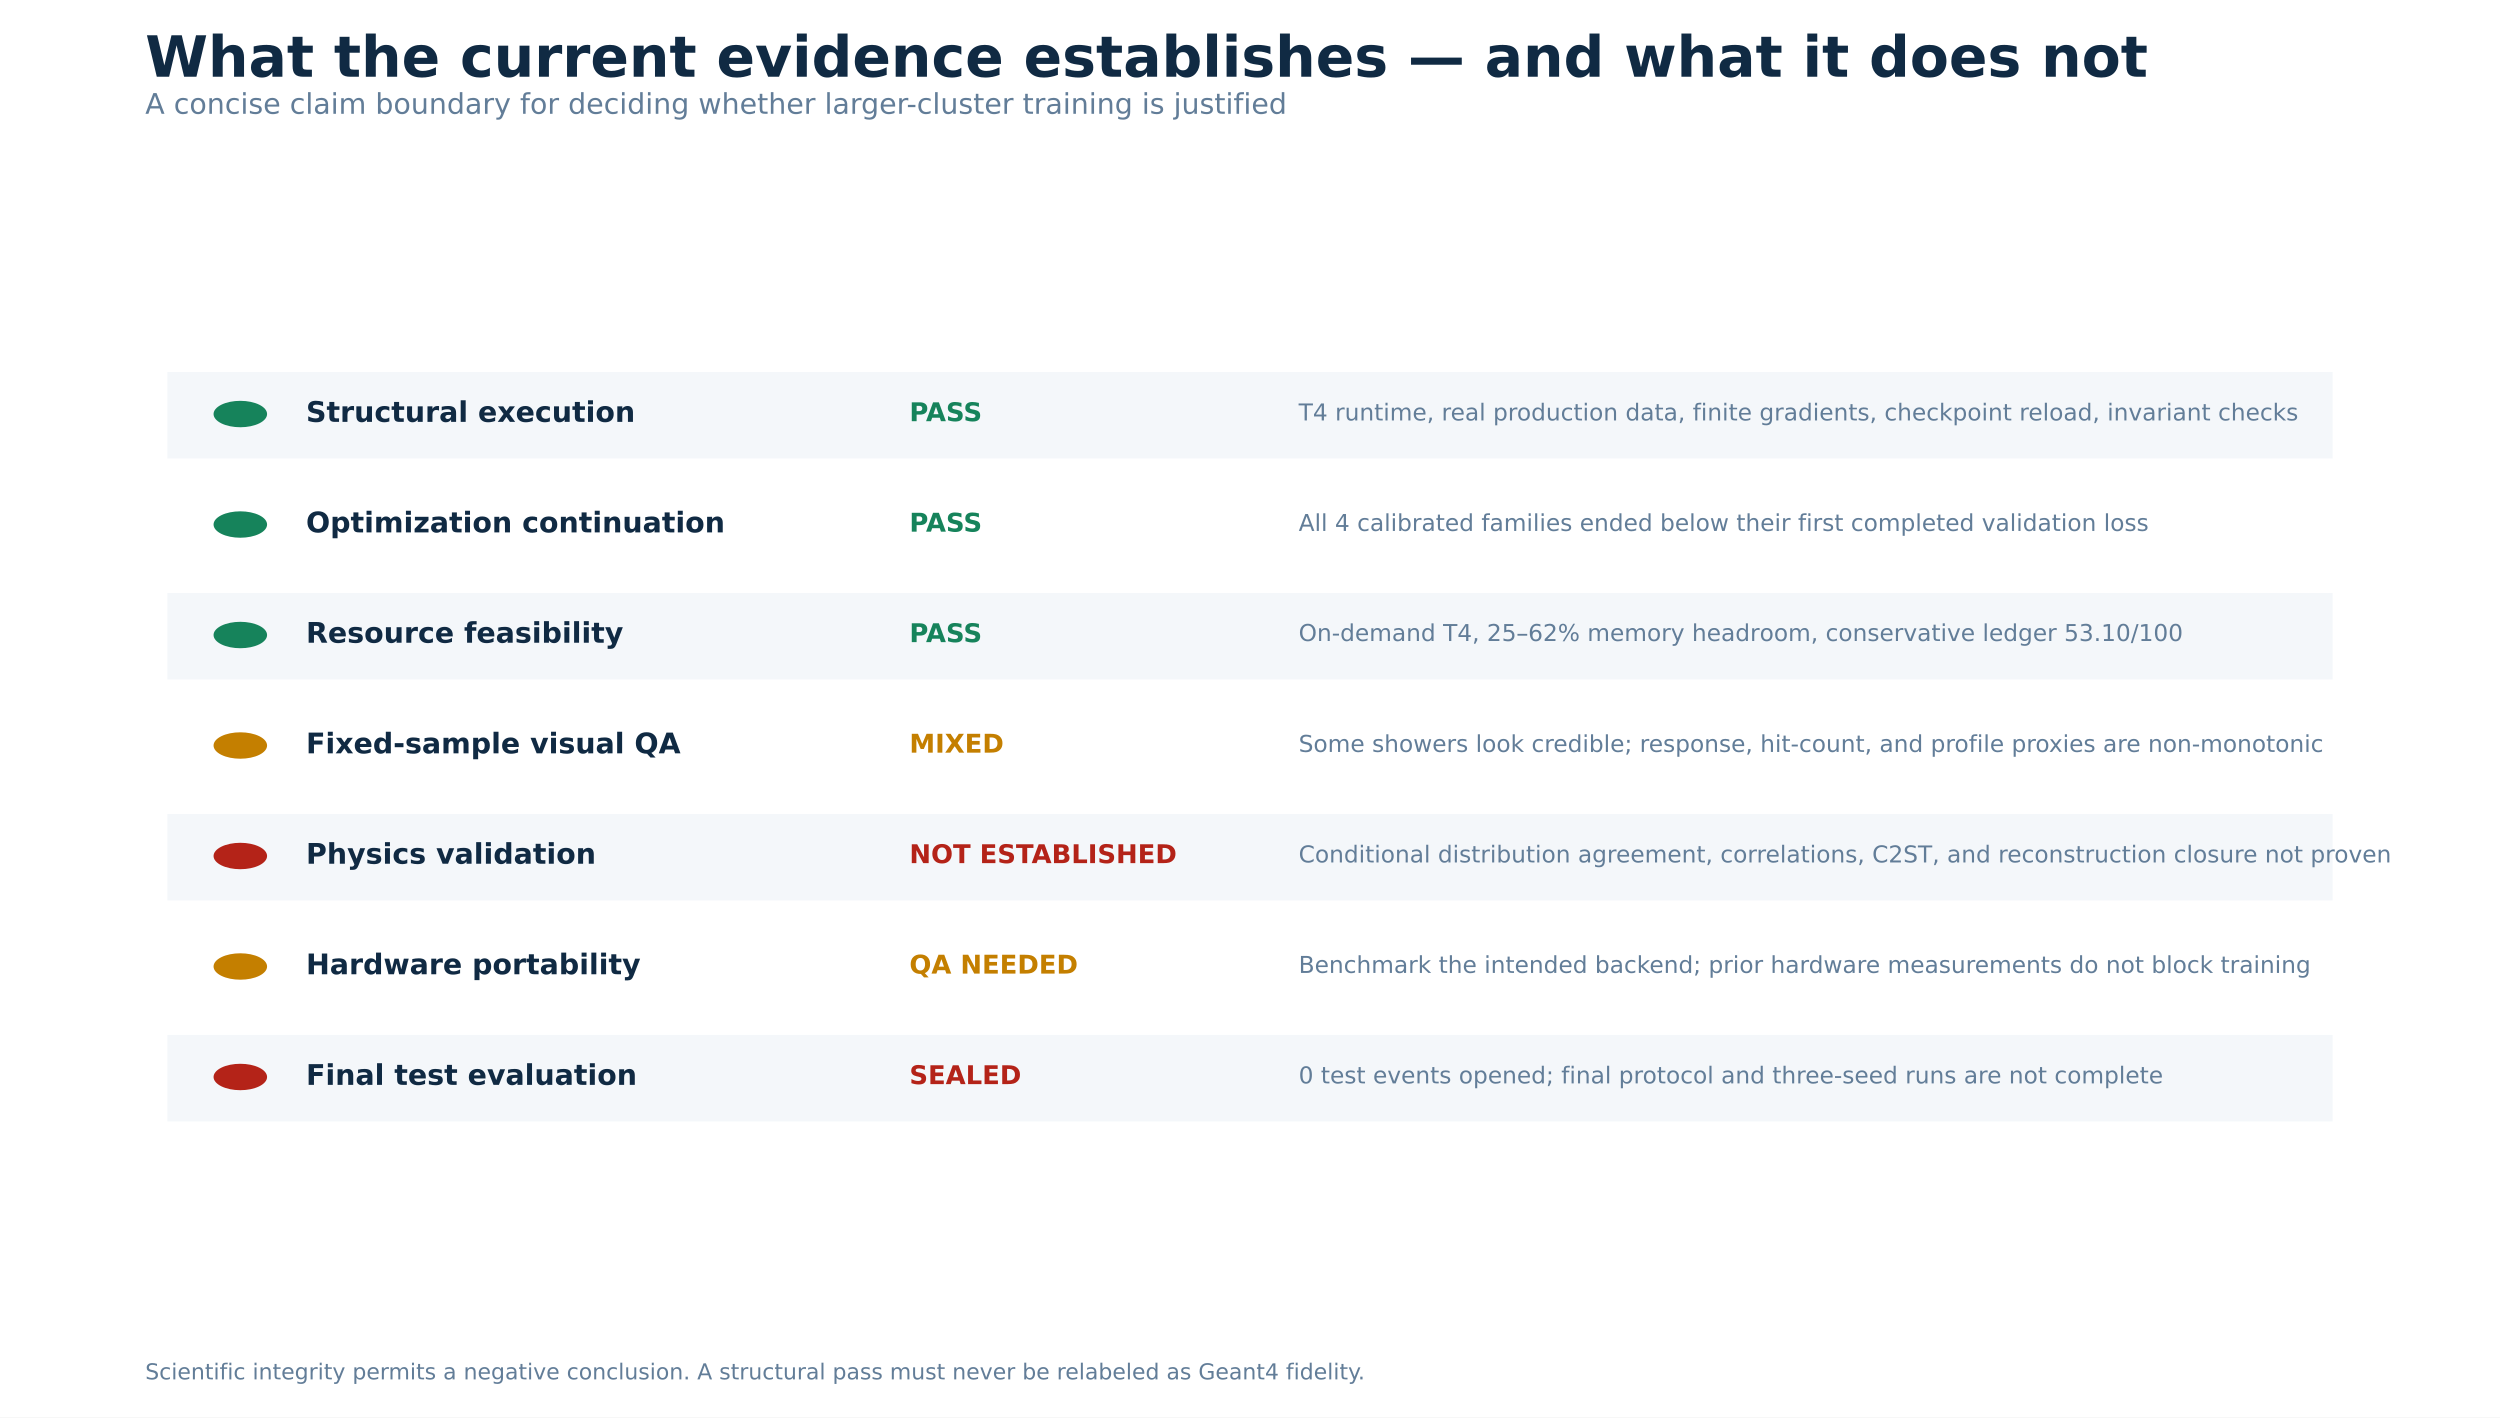
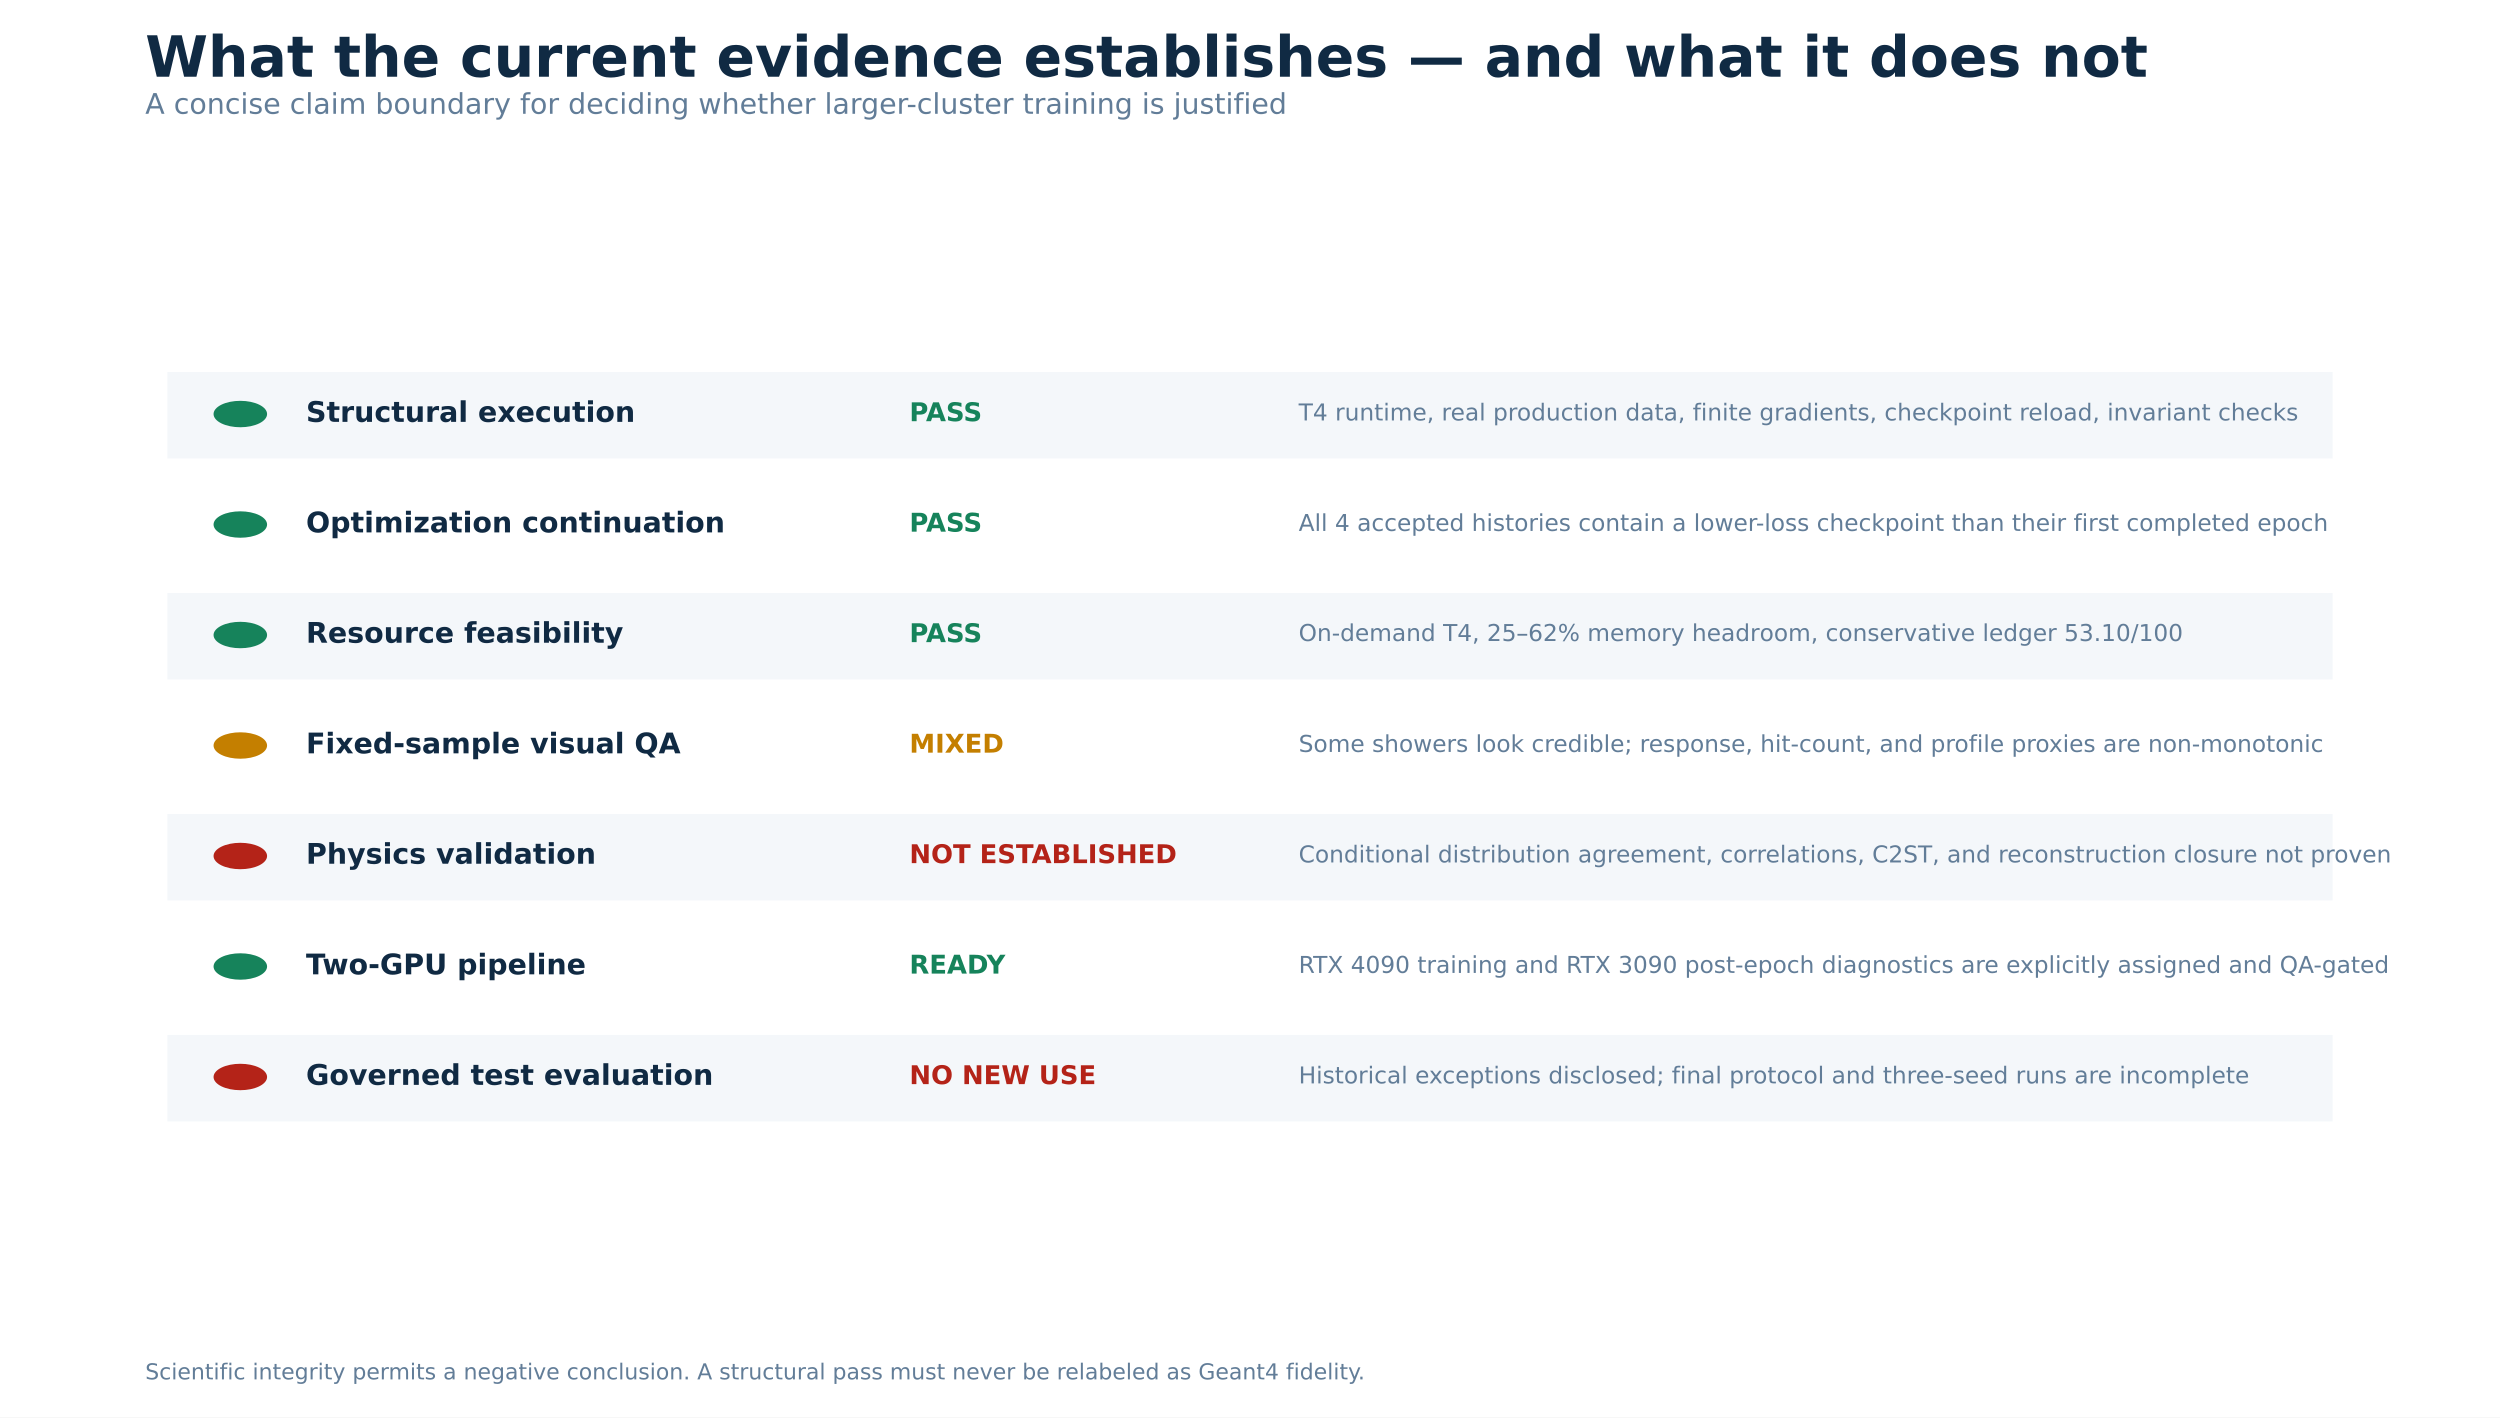
<svg xmlns="http://www.w3.org/2000/svg" width="966.696pt" height="548.1pt" viewBox="0 0 966.696 548.1" version="1.1">
  <defs>
    <style type="text/css">*{stroke-linejoin: round; stroke-linecap: butt}</style>
  </defs>
  <g id="figure_1">
    <g id="patch_1">
      <path d="M 0 548.1 L 966.696 548.1 L 966.696 0 L 0 0 z " style="fill: #ffffff" />
    </g>
    <g id="axes_1">
      <g id="patch_2">
-         <path d="M 64.703 177.282 L 901.994 177.282 L 901.994 143.845 L 64.703 143.845 z " clip-path="url(#p860a3e8165)" style="fill: #f4f7fa" />
+         <path d="M 64.703 177.282 L 901.994 177.282 L 901.994 143.845 L 64.703 143.845 z " clip-path="url(#p0d5f141965)" style="fill: #f4f7fa" />
      </g>
      <g id="patch_3">
-         <path d="M 92.926 165.208 C 95.67 165.208 98.303 164.669 100.244 163.711 C 102.184 162.753 103.275 161.454 103.275 160.099 C 103.275 158.744 102.184 157.445 100.244 156.487 C 98.303 155.529 95.67 154.991 92.926 154.991 C 90.182 154.991 87.549 155.529 85.608 156.487 C 83.668 157.445 82.577 158.744 82.577 160.099 C 82.577 161.454 83.668 162.753 85.608 163.711 C 87.549 164.669 90.182 165.208 92.926 165.208 z " clip-path="url(#p860a3e8165)" style="fill: #16835b" />
+         <path d="M 92.926 165.208 C 95.67 165.208 98.303 164.669 100.244 163.711 C 102.184 162.753 103.275 161.454 103.275 160.099 C 103.275 158.744 102.184 157.445 100.244 156.487 C 98.303 155.529 95.67 154.991 92.926 154.991 C 90.182 154.991 87.549 155.529 85.608 156.487 C 83.668 157.445 82.577 158.744 82.577 160.099 C 82.577 161.454 83.668 162.753 85.608 163.711 C 87.549 164.669 90.182 165.208 92.926 165.208 z " clip-path="url(#p0d5f141965)" style="fill: #16835b" />
      </g>
      <g id="patch_4">
-         <path d="M 64.703 220.007 L 901.994 220.007 L 901.994 186.57 L 64.703 186.57 z " clip-path="url(#p860a3e8165)" style="fill: #ffffff" />
+         <path d="M 64.703 220.007 L 901.994 220.007 L 901.994 186.57 L 64.703 186.57 z " clip-path="url(#p0d5f141965)" style="fill: #ffffff" />
      </g>
      <g id="patch_5">
-         <path d="M 92.926 207.932 C 95.67 207.932 98.303 207.394 100.244 206.436 C 102.184 205.478 103.275 204.179 103.275 202.824 C 103.275 201.469 102.184 200.17 100.244 199.212 C 98.303 198.254 95.67 197.716 92.926 197.716 C 90.182 197.716 87.549 198.254 85.608 199.212 C 83.668 200.17 82.577 201.469 82.577 202.824 C 82.577 204.179 83.668 205.478 85.608 206.436 C 87.549 207.394 90.182 207.932 92.926 207.932 z " clip-path="url(#p860a3e8165)" style="fill: #16835b" />
+         <path d="M 92.926 207.932 C 95.67 207.932 98.303 207.394 100.244 206.436 C 102.184 205.478 103.275 204.179 103.275 202.824 C 103.275 201.469 102.184 200.17 100.244 199.212 C 98.303 198.254 95.67 197.716 92.926 197.716 C 90.182 197.716 87.549 198.254 85.608 199.212 C 83.668 200.17 82.577 201.469 82.577 202.824 C 82.577 204.179 83.668 205.478 85.608 206.436 C 87.549 207.394 90.182 207.932 92.926 207.932 z " clip-path="url(#p0d5f141965)" style="fill: #16835b" />
      </g>
      <g id="patch_6">
-         <path d="M 64.703 262.732 L 901.994 262.732 L 901.994 229.295 L 64.703 229.295 z " clip-path="url(#p860a3e8165)" style="fill: #f4f7fa" />
+         <path d="M 64.703 262.732 L 901.994 262.732 L 901.994 229.295 L 64.703 229.295 z " clip-path="url(#p0d5f141965)" style="fill: #f4f7fa" />
      </g>
      <g id="patch_7">
-         <path d="M 92.926 250.657 C 95.67 250.657 98.303 250.119 100.244 249.161 C 102.184 248.203 103.275 246.904 103.275 245.549 C 103.275 244.194 102.184 242.895 100.244 241.937 C 98.303 240.979 95.67 240.44 92.926 240.44 C 90.182 240.44 87.549 240.979 85.608 241.937 C 83.668 242.895 82.577 244.194 82.577 245.549 C 82.577 246.904 83.668 248.203 85.608 249.161 C 87.549 250.119 90.182 250.657 92.926 250.657 z " clip-path="url(#p860a3e8165)" style="fill: #16835b" />
+         <path d="M 92.926 250.657 C 95.67 250.657 98.303 250.119 100.244 249.161 C 102.184 248.203 103.275 246.904 103.275 245.549 C 103.275 244.194 102.184 242.895 100.244 241.937 C 98.303 240.979 95.67 240.44 92.926 240.44 C 90.182 240.44 87.549 240.979 85.608 241.937 C 83.668 242.895 82.577 244.194 82.577 245.549 C 82.577 246.904 83.668 248.203 85.608 249.161 C 87.549 250.119 90.182 250.657 92.926 250.657 z " clip-path="url(#p0d5f141965)" style="fill: #16835b" />
      </g>
      <g id="patch_8">
-         <path d="M 64.703 305.456 L 901.994 305.456 L 901.994 272.02 L 64.703 272.02 z " clip-path="url(#p860a3e8165)" style="fill: #ffffff" />
+         <path d="M 64.703 305.456 L 901.994 305.456 L 901.994 272.02 L 64.703 272.02 z " clip-path="url(#p0d5f141965)" style="fill: #ffffff" />
      </g>
      <g id="patch_9">
-         <path d="M 92.926 293.382 C 95.67 293.382 98.303 292.844 100.244 291.886 C 102.184 290.928 103.275 289.628 103.275 288.274 C 103.275 286.919 102.184 285.619 100.244 284.661 C 98.303 283.703 95.67 283.165 92.926 283.165 C 90.182 283.165 87.549 283.703 85.608 284.661 C 83.668 285.619 82.577 286.919 82.577 288.274 C 82.577 289.628 83.668 290.928 85.608 291.886 C 87.549 292.844 90.182 293.382 92.926 293.382 z " clip-path="url(#p860a3e8165)" style="fill: #c47f00" />
+         <path d="M 92.926 293.382 C 95.67 293.382 98.303 292.844 100.244 291.886 C 102.184 290.928 103.275 289.628 103.275 288.274 C 103.275 286.919 102.184 285.619 100.244 284.661 C 98.303 283.703 95.67 283.165 92.926 283.165 C 90.182 283.165 87.549 283.703 85.608 284.661 C 83.668 285.619 82.577 286.919 82.577 288.274 C 82.577 289.628 83.668 290.928 85.608 291.886 C 87.549 292.844 90.182 293.382 92.926 293.382 z " clip-path="url(#p0d5f141965)" style="fill: #c47f00" />
      </g>
      <g id="patch_10">
-         <path d="M 64.703 348.181 L 901.994 348.181 L 901.994 314.744 L 64.703 314.744 z " clip-path="url(#p860a3e8165)" style="fill: #f4f7fa" />
+         <path d="M 64.703 348.181 L 901.994 348.181 L 901.994 314.744 L 64.703 314.744 z " clip-path="url(#p0d5f141965)" style="fill: #f4f7fa" />
      </g>
      <g id="patch_11">
-         <path d="M 92.926 336.107 C 95.67 336.107 98.303 335.569 100.244 334.611 C 102.184 333.653 103.275 332.353 103.275 330.998 C 103.275 329.644 102.184 328.344 100.244 327.386 C 98.303 326.428 95.67 325.89 92.926 325.89 C 90.182 325.89 87.549 326.428 85.608 327.386 C 83.668 328.344 82.577 329.644 82.577 330.998 C 82.577 332.353 83.668 333.653 85.608 334.611 C 87.549 335.569 90.182 336.107 92.926 336.107 z " clip-path="url(#p860a3e8165)" style="fill: #b42318" />
+         <path d="M 92.926 336.107 C 95.67 336.107 98.303 335.569 100.244 334.611 C 102.184 333.653 103.275 332.353 103.275 330.998 C 103.275 329.644 102.184 328.344 100.244 327.386 C 98.303 326.428 95.67 325.89 92.926 325.89 C 90.182 325.89 87.549 326.428 85.608 327.386 C 83.668 328.344 82.577 329.644 82.577 330.998 C 82.577 332.353 83.668 333.653 85.608 334.611 C 87.549 335.569 90.182 336.107 92.926 336.107 z " clip-path="url(#p0d5f141965)" style="fill: #b42318" />
      </g>
      <g id="patch_12">
-         <path d="M 64.703 390.906 L 901.994 390.906 L 901.994 357.469 L 64.703 357.469 z " clip-path="url(#p860a3e8165)" style="fill: #ffffff" />
+         <path d="M 64.703 390.906 L 901.994 390.906 L 901.994 357.469 L 64.703 357.469 z " clip-path="url(#p0d5f141965)" style="fill: #ffffff" />
      </g>
      <g id="patch_13">
-         <path d="M 92.926 378.832 C 95.67 378.832 98.303 378.293 100.244 377.335 C 102.184 376.377 103.275 375.078 103.275 373.723 C 103.275 372.368 102.184 371.069 100.244 370.111 C 98.303 369.153 95.67 368.615 92.926 368.615 C 90.182 368.615 87.549 369.153 85.608 370.111 C 83.668 371.069 82.577 372.368 82.577 373.723 C 82.577 375.078 83.668 376.377 85.608 377.335 C 87.549 378.293 90.182 378.832 92.926 378.832 z " clip-path="url(#p860a3e8165)" style="fill: #c47f00" />
+         <path d="M 92.926 378.832 C 95.67 378.832 98.303 378.293 100.244 377.335 C 102.184 376.377 103.275 375.078 103.275 373.723 C 103.275 372.368 102.184 371.069 100.244 370.111 C 98.303 369.153 95.67 368.615 92.926 368.615 C 90.182 368.615 87.549 369.153 85.608 370.111 C 83.668 371.069 82.577 372.368 82.577 373.723 C 82.577 375.078 83.668 376.377 85.608 377.335 C 87.549 378.293 90.182 378.832 92.926 378.832 z " clip-path="url(#p0d5f141965)" style="fill: #16835b" />
      </g>
      <g id="patch_14">
-         <path d="M 64.703 433.631 L 901.994 433.631 L 901.994 400.194 L 64.703 400.194 z " clip-path="url(#p860a3e8165)" style="fill: #f4f7fa" />
+         <path d="M 64.703 433.631 L 901.994 433.631 L 901.994 400.194 L 64.703 400.194 z " clip-path="url(#p0d5f141965)" style="fill: #f4f7fa" />
      </g>
      <g id="patch_15">
-         <path d="M 92.926 421.556 C 95.67 421.556 98.303 421.018 100.244 420.06 C 102.184 419.102 103.275 417.803 103.275 416.448 C 103.275 415.093 102.184 413.794 100.244 412.836 C 98.303 411.878 95.67 411.34 92.926 411.34 C 90.182 411.34 87.549 411.878 85.608 412.836 C 83.668 413.794 82.577 415.093 82.577 416.448 C 82.577 417.803 83.668 419.102 85.608 420.06 C 87.549 421.018 90.182 421.556 92.926 421.556 z " clip-path="url(#p860a3e8165)" style="fill: #b42318" />
+         <path d="M 92.926 421.556 C 95.67 421.556 98.303 421.018 100.244 420.06 C 102.184 419.102 103.275 417.803 103.275 416.448 C 103.275 415.093 102.184 413.794 100.244 412.836 C 98.303 411.878 95.67 411.34 92.926 411.34 C 90.182 411.34 87.549 411.878 85.608 412.836 C 83.668 413.794 82.577 415.093 82.577 416.448 C 82.577 417.803 83.668 419.102 85.608 420.06 C 87.549 421.018 90.182 421.556 92.926 421.556 z " clip-path="url(#p0d5f141965)" style="fill: #b42318" />
      </g>
      <g id="text_1">
        <text style="font-weight: 700; font-size: 11px; font-family: 'DejaVu Sans'; text-anchor: start; fill: #102a43" x="118.327" y="163.135" transform="rotate(-0 118.327 163.1345)">Structural execution</text>
      </g>
      <g id="text_2">
        <text style="font-weight: 700; font-size: 10px; font-family: 'DejaVu Sans'; text-anchor: start; fill: #16835b" x="351.64" y="162.859" transform="rotate(-0 351.6395 162.8586)">PASS</text>
      </g>
      <g id="text_3">
        <text style="font-size: 9px; font-family: 'DejaVu Sans'; text-anchor: start; fill: #627d98" x="502.164" y="162.583" transform="rotate(-0 502.1638 162.5826)">T4 runtime, real production data, finite gradients, checkpoint reload, invariant checks</text>
      </g>
      <g id="text_4">
        <text style="font-weight: 700; font-size: 11px; font-family: 'DejaVu Sans'; text-anchor: start; fill: #102a43" x="118.327" y="205.859" transform="rotate(-0 118.327 205.8593)">Optimization continuation</text>
      </g>
      <g id="text_5">
        <text style="font-weight: 700; font-size: 10px; font-family: 'DejaVu Sans'; text-anchor: start; fill: #16835b" x="351.64" y="205.583" transform="rotate(-0 351.6395 205.5834)">PASS</text>
      </g>
      <g id="text_6">
-         <text style="font-size: 9px; font-family: 'DejaVu Sans'; text-anchor: start; fill: #627d98" x="502.164" y="205.307" transform="rotate(-0 502.1638 205.3074)">All 4 calibrated families ended below their first completed validation loss</text>
+         <text style="font-size: 9px; font-family: 'DejaVu Sans'; text-anchor: start; fill: #627d98" x="502.164" y="205.307" transform="rotate(-0 502.1638 205.3074)">All 4 accepted histories contain a lower-loss checkpoint than their first completed epoch</text>
      </g>
      <g id="text_7">
        <text style="font-weight: 700; font-size: 11px; font-family: 'DejaVu Sans'; text-anchor: start; fill: #102a43" x="118.327" y="248.541" transform="rotate(-0 118.327 248.5411)">Resource feasibility</text>
      </g>
      <g id="text_8">
        <text style="font-weight: 700; font-size: 10px; font-family: 'DejaVu Sans'; text-anchor: start; fill: #16835b" x="351.64" y="248.308" transform="rotate(-0 351.6395 248.3082)">PASS</text>
      </g>
      <g id="text_9">
        <g style="fill: #627d98" transform="translate(502.1638 248.0238)">
          <text>
            <tspan x="0" y="-0.156" style="font-size: 9px; font-family: 'DejaVu Sans'; fill: #627d98">O</tspan>
            <tspan x="7.084" y="-0.156" style="font-size: 9px; font-family: 'DejaVu Sans'; fill: #627d98">n</tspan>
            <tspan x="12.788" y="-0.156" style="font-size: 9px; font-family: 'DejaVu Sans'; fill: #627d98">-</tspan>
            <tspan x="16.036" y="-0.156" style="font-size: 9px; font-family: 'DejaVu Sans'; fill: #627d98">d</tspan>
            <tspan x="21.749" y="-0.156" style="font-size: 9px; font-family: 'DejaVu Sans'; fill: #627d98">e</tspan>
            <tspan x="27.286" y="-0.156" style="font-size: 9px; font-family: 'DejaVu Sans'; fill: #627d98">m</tspan>
            <tspan x="36.053" y="-0.156" style="font-size: 9px; font-family: 'DejaVu Sans'; fill: #627d98">a</tspan>
            <tspan x="41.568" y="-0.156" style="font-size: 9px; font-family: 'DejaVu Sans'; fill: #627d98">n</tspan>
            <tspan x="47.272" y="-0.156" style="font-size: 9px; font-family: 'DejaVu Sans'; fill: #627d98">d</tspan>
            <tspan x="52.985" y="-0.156" style="font-size: 9px; font-family: 'DejaVu Sans'; fill: #627d98"> </tspan>
            <tspan x="55.846" y="-0.156" style="font-size: 9px; font-family: 'DejaVu Sans'; fill: #627d98">T</tspan>
            <tspan x="61.343" y="-0.156" style="font-size: 9px; font-family: 'DejaVu Sans'; fill: #627d98">4</tspan>
            <tspan x="67.069" y="-0.156" style="font-size: 9px; font-family: 'DejaVu Sans'; fill: #627d98">,</tspan>
            <tspan x="69.93" y="-0.156" style="font-size: 9px; font-family: 'DejaVu Sans'; fill: #627d98"> </tspan>
            <tspan x="72.791" y="-0.156" style="font-size: 9px; font-family: 'DejaVu Sans'; fill: #627d98">2</tspan>
            <tspan x="78.517" y="-0.156" style="font-size: 9px; font-family: 'DejaVu Sans'; fill: #627d98">5</tspan>
            <tspan x="88.743" y="-0.156" style="font-size: 9px; font-family: 'DejaVu Sans'; fill: #627d98">6</tspan>
            <tspan x="94.469" y="-0.156" style="font-size: 9px; font-family: 'DejaVu Sans'; fill: #627d98">2</tspan>
            <tspan x="100.195" y="-0.156" style="font-size: 9px; font-family: 'DejaVu Sans'; fill: #627d98">%</tspan>
            <tspan x="108.747" y="-0.156" style="font-size: 9px; font-family: 'DejaVu Sans'; fill: #627d98"> </tspan>
            <tspan x="111.608" y="-0.156" style="font-size: 9px; font-family: 'DejaVu Sans'; fill: #627d98">m</tspan>
            <tspan x="120.375" y="-0.156" style="font-size: 9px; font-family: 'DejaVu Sans'; fill: #627d98">e</tspan>
            <tspan x="125.912" y="-0.156" style="font-size: 9px; font-family: 'DejaVu Sans'; fill: #627d98">m</tspan>
            <tspan x="134.679" y="-0.156" style="font-size: 9px; font-family: 'DejaVu Sans'; fill: #627d98">o</tspan>
            <tspan x="140.186" y="-0.156" style="font-size: 9px; font-family: 'DejaVu Sans'; fill: #627d98">r</tspan>
            <tspan x="143.886" y="-0.156" style="font-size: 9px; font-family: 'DejaVu Sans'; fill: #627d98">y</tspan>
            <tspan x="149.212" y="-0.156" style="font-size: 9px; font-family: 'DejaVu Sans'; fill: #627d98"> </tspan>
            <tspan x="152.073" y="-0.156" style="font-size: 9px; font-family: 'DejaVu Sans'; fill: #627d98">h</tspan>
            <tspan x="157.777" y="-0.156" style="font-size: 9px; font-family: 'DejaVu Sans'; fill: #627d98">e</tspan>
            <tspan x="163.314" y="-0.156" style="font-size: 9px; font-family: 'DejaVu Sans'; fill: #627d98">a</tspan>
            <tspan x="168.829" y="-0.156" style="font-size: 9px; font-family: 'DejaVu Sans'; fill: #627d98">d</tspan>
            <tspan x="174.542" y="-0.156" style="font-size: 9px; font-family: 'DejaVu Sans'; fill: #627d98">r</tspan>
            <tspan x="178.242" y="-0.156" style="font-size: 9px; font-family: 'DejaVu Sans'; fill: #627d98">o</tspan>
            <tspan x="183.749" y="-0.156" style="font-size: 9px; font-family: 'DejaVu Sans'; fill: #627d98">o</tspan>
            <tspan x="189.255" y="-0.156" style="font-size: 9px; font-family: 'DejaVu Sans'; fill: #627d98">m</tspan>
            <tspan x="198.022" y="-0.156" style="font-size: 9px; font-family: 'DejaVu Sans'; fill: #627d98">,</tspan>
            <tspan x="200.883" y="-0.156" style="font-size: 9px; font-family: 'DejaVu Sans'; fill: #627d98"> </tspan>
            <tspan x="203.744" y="-0.156" style="font-size: 9px; font-family: 'DejaVu Sans'; fill: #627d98">c</tspan>
            <tspan x="208.692" y="-0.156" style="font-size: 9px; font-family: 'DejaVu Sans'; fill: #627d98">o</tspan>
            <tspan x="214.198" y="-0.156" style="font-size: 9px; font-family: 'DejaVu Sans'; fill: #627d98">n</tspan>
            <tspan x="219.902" y="-0.156" style="font-size: 9px; font-family: 'DejaVu Sans'; fill: #627d98">s</tspan>
            <tspan x="224.591" y="-0.156" style="font-size: 9px; font-family: 'DejaVu Sans'; fill: #627d98">e</tspan>
            <tspan x="230.128" y="-0.156" style="font-size: 9px; font-family: 'DejaVu Sans'; fill: #627d98">r</tspan>
            <tspan x="233.829" y="-0.156" style="font-size: 9px; font-family: 'DejaVu Sans'; fill: #627d98">v</tspan>
            <tspan x="239.155" y="-0.156" style="font-size: 9px; font-family: 'DejaVu Sans'; fill: #627d98">a</tspan>
            <tspan x="244.67" y="-0.156" style="font-size: 9px; font-family: 'DejaVu Sans'; fill: #627d98">t</tspan>
            <tspan x="248.199" y="-0.156" style="font-size: 9px; font-family: 'DejaVu Sans'; fill: #627d98">i</tspan>
            <tspan x="250.699" y="-0.156" style="font-size: 9px; font-family: 'DejaVu Sans'; fill: #627d98">v</tspan>
            <tspan x="256.025" y="-0.156" style="font-size: 9px; font-family: 'DejaVu Sans'; fill: #627d98">e</tspan>
            <tspan x="261.562" y="-0.156" style="font-size: 9px; font-family: 'DejaVu Sans'; fill: #627d98"> </tspan>
            <tspan x="264.423" y="-0.156" style="font-size: 9px; font-family: 'DejaVu Sans'; fill: #627d98">l</tspan>
            <tspan x="266.924" y="-0.156" style="font-size: 9px; font-family: 'DejaVu Sans'; fill: #627d98">e</tspan>
            <tspan x="272.461" y="-0.156" style="font-size: 9px; font-family: 'DejaVu Sans'; fill: #627d98">d</tspan>
            <tspan x="278.174" y="-0.156" style="font-size: 9px; font-family: 'DejaVu Sans'; fill: #627d98">g</tspan>
            <tspan x="283.887" y="-0.156" style="font-size: 9px; font-family: 'DejaVu Sans'; fill: #627d98">e</tspan>
            <tspan x="289.424" y="-0.156" style="font-size: 9px; font-family: 'DejaVu Sans'; fill: #627d98">r</tspan>
            <tspan x="293.124" y="-0.156" style="font-size: 9px; font-family: 'DejaVu Sans'; fill: #627d98"> </tspan>
            <tspan x="295.985" y="-0.156" style="font-size: 9px; font-family: 'DejaVu Sans'; fill: #627d98">5</tspan>
            <tspan x="301.711" y="-0.156" style="font-size: 9px; font-family: 'DejaVu Sans'; fill: #627d98">3</tspan>
            <tspan x="307.437" y="-0.156" style="font-size: 9px; font-family: 'DejaVu Sans'; fill: #627d98">.</tspan>
            <tspan x="310.298" y="-0.156" style="font-size: 9px; font-family: 'DejaVu Sans'; fill: #627d98">1</tspan>
            <tspan x="316.024" y="-0.156" style="font-size: 9px; font-family: 'DejaVu Sans'; fill: #627d98">0</tspan>
            <tspan x="321.75" y="-0.156" style="font-size: 9px; font-family: 'DejaVu Sans'; fill: #627d98">/</tspan>
            <tspan x="324.782" y="-0.156" style="font-size: 9px; font-family: 'DejaVu Sans'; fill: #627d98">1</tspan>
            <tspan x="330.508" y="-0.156" style="font-size: 9px; font-family: 'DejaVu Sans'; fill: #627d98">0</tspan>
            <tspan x="336.234" y="-0.156" style="font-size: 9px; font-family: 'DejaVu Sans'; fill: #627d98">0</tspan>
            <tspan x="84.243" y="-0.156" style="font-size: 9px; font-family: 'DejaVu Sans Display'; fill: #627d98">–</tspan>
          </text>
        </g>
      </g>
      <g id="text_10">
        <text style="font-weight: 700; font-size: 11px; font-family: 'DejaVu Sans'; text-anchor: start; fill: #102a43" x="118.327" y="291.309" transform="rotate(-0 118.327 291.3089)">Fixed-sample visual QA</text>
      </g>
      <g id="text_11">
        <text style="font-weight: 700; font-size: 10px; font-family: 'DejaVu Sans'; text-anchor: start; fill: #c47f00" x="351.64" y="291.033" transform="rotate(-0 351.6395 291.033)">MIXED</text>
      </g>
      <g id="text_12">
        <text style="font-size: 9px; font-family: 'DejaVu Sans'; text-anchor: start; fill: #627d98" x="502.164" y="290.757" transform="rotate(-0 502.1638 290.757)">Some showers look credible; response, hit-count, and profile proxies are non-monotonic</text>
      </g>
      <g id="text_13">
        <text style="font-weight: 700; font-size: 11px; font-family: 'DejaVu Sans'; text-anchor: start; fill: #102a43" x="118.327" y="333.991" transform="rotate(-0 118.327 333.9907)">Physics validation</text>
      </g>
      <g id="text_14">
        <text style="font-weight: 700; font-size: 10px; font-family: 'DejaVu Sans'; text-anchor: start; fill: #b42318" x="351.64" y="333.758" transform="rotate(-0 351.6395 333.7578)">NOT ESTABLISHED</text>
      </g>
      <g id="text_15">
        <text style="font-size: 9px; font-family: 'DejaVu Sans'; text-anchor: start; fill: #627d98" x="502.164" y="333.482" transform="rotate(-0 502.1638 333.4818)">Conditional distribution agreement, correlations, C2ST, and reconstruction closure not proven</text>
      </g>
      <g id="text_16">
-         <text style="font-weight: 700; font-size: 11px; font-family: 'DejaVu Sans'; text-anchor: start; fill: #102a43" x="118.327" y="376.716" transform="rotate(-0 118.327 376.7155)">Hardware portability</text>
+         <text style="font-weight: 700; font-size: 11px; font-family: 'DejaVu Sans'; text-anchor: start; fill: #102a43" x="118.327" y="376.759" transform="rotate(-0 118.327 376.7585)">Two-GPU pipeline</text>
      </g>
      <g id="text_17">
-         <text style="font-weight: 700; font-size: 10px; font-family: 'DejaVu Sans'; text-anchor: start; fill: #c47f00" x="351.64" y="376.483" transform="rotate(-0 351.6395 376.4826)">QA NEEDED</text>
+         <text style="font-weight: 700; font-size: 10px; font-family: 'DejaVu Sans'; text-anchor: start; fill: #16835b" x="351.64" y="376.483" transform="rotate(-0 351.6395 376.4826)">READY</text>
      </g>
      <g id="text_18">
-         <text style="font-size: 9px; font-family: 'DejaVu Sans'; text-anchor: start; fill: #627d98" x="502.164" y="376.207" transform="rotate(-0 502.1638 376.2066)">Benchmark the intended backend; prior hardware measurements do not block training</text>
+         <text style="font-size: 9px; font-family: 'DejaVu Sans'; text-anchor: start; fill: #627d98" x="502.164" y="376.207" transform="rotate(-0 502.1638 376.2066)">RTX 4090 training and RTX 3090 post-epoch diagnostics are explicitly assigned and QA-gated</text>
      </g>
      <g id="text_19">
-         <text style="font-weight: 700; font-size: 11px; font-family: 'DejaVu Sans'; text-anchor: start; fill: #102a43" x="118.327" y="419.483" transform="rotate(-0 118.327 419.4833)">Final test evaluation</text>
+         <text style="font-weight: 700; font-size: 11px; font-family: 'DejaVu Sans'; text-anchor: start; fill: #102a43" x="118.327" y="419.483" transform="rotate(-0 118.327 419.4833)">Governed test evaluation</text>
      </g>
      <g id="text_20">
-         <text style="font-weight: 700; font-size: 10px; font-family: 'DejaVu Sans'; text-anchor: start; fill: #b42318" x="351.64" y="419.207" transform="rotate(-0 351.6395 419.2074)">SEALED</text>
+         <text style="font-weight: 700; font-size: 10px; font-family: 'DejaVu Sans'; text-anchor: start; fill: #b42318" x="351.64" y="419.207" transform="rotate(-0 351.6395 419.2074)">NO NEW USE</text>
      </g>
      <g id="text_21">
-         <text style="font-size: 9px; font-family: 'DejaVu Sans'; text-anchor: start; fill: #627d98" x="502.164" y="418.931" transform="rotate(-0 502.1638 418.9314)">0 test events opened; final protocol and three-seed runs are not complete</text>
+         <text style="font-size: 9px; font-family: 'DejaVu Sans'; text-anchor: start; fill: #627d98" x="502.164" y="418.931" transform="rotate(-0 502.1638 418.9314)">Historical exceptions disclosed; final protocol and three-seed runs are incomplete</text>
      </g>
    </g>
    <g id="text_22">
      <text style="font-weight: 700; font-size: 22px; font-family: 'DejaVu Sans'; text-anchor: start; fill: #102a43" x="56.159" y="29.677" transform="rotate(-0 56.15892 29.67656)">What the current evidence establishes — and what it does not</text>
    </g>
    <g id="text_23">
      <text style="font-size: 11px; font-family: 'DejaVu Sans'; text-anchor: start; fill: #627d98" x="56.159" y="43.998" transform="rotate(-0 56.15892 43.99828)">A concise claim boundary for deciding whether larger-cluster training is justified</text>
    </g>
    <g id="text_24">
      <text style="font-size: 8.5px; font-family: 'DejaVu Sans'; text-anchor: start; fill: #627d98" x="56.159" y="533.372" transform="rotate(-0 56.15892 533.3723)">Scientific integrity permits a negative conclusion. A structural pass must never be relabeled as Geant4 fidelity.</text>
    </g>
  </g>
  <defs>
-     <clipPath id="p860a3e8165">
+     <clipPath id="p0d5f141965">
      <rect x="12.96" y="58.86" width="940.776" height="464.4" />
    </clipPath>
  </defs>
</svg>
